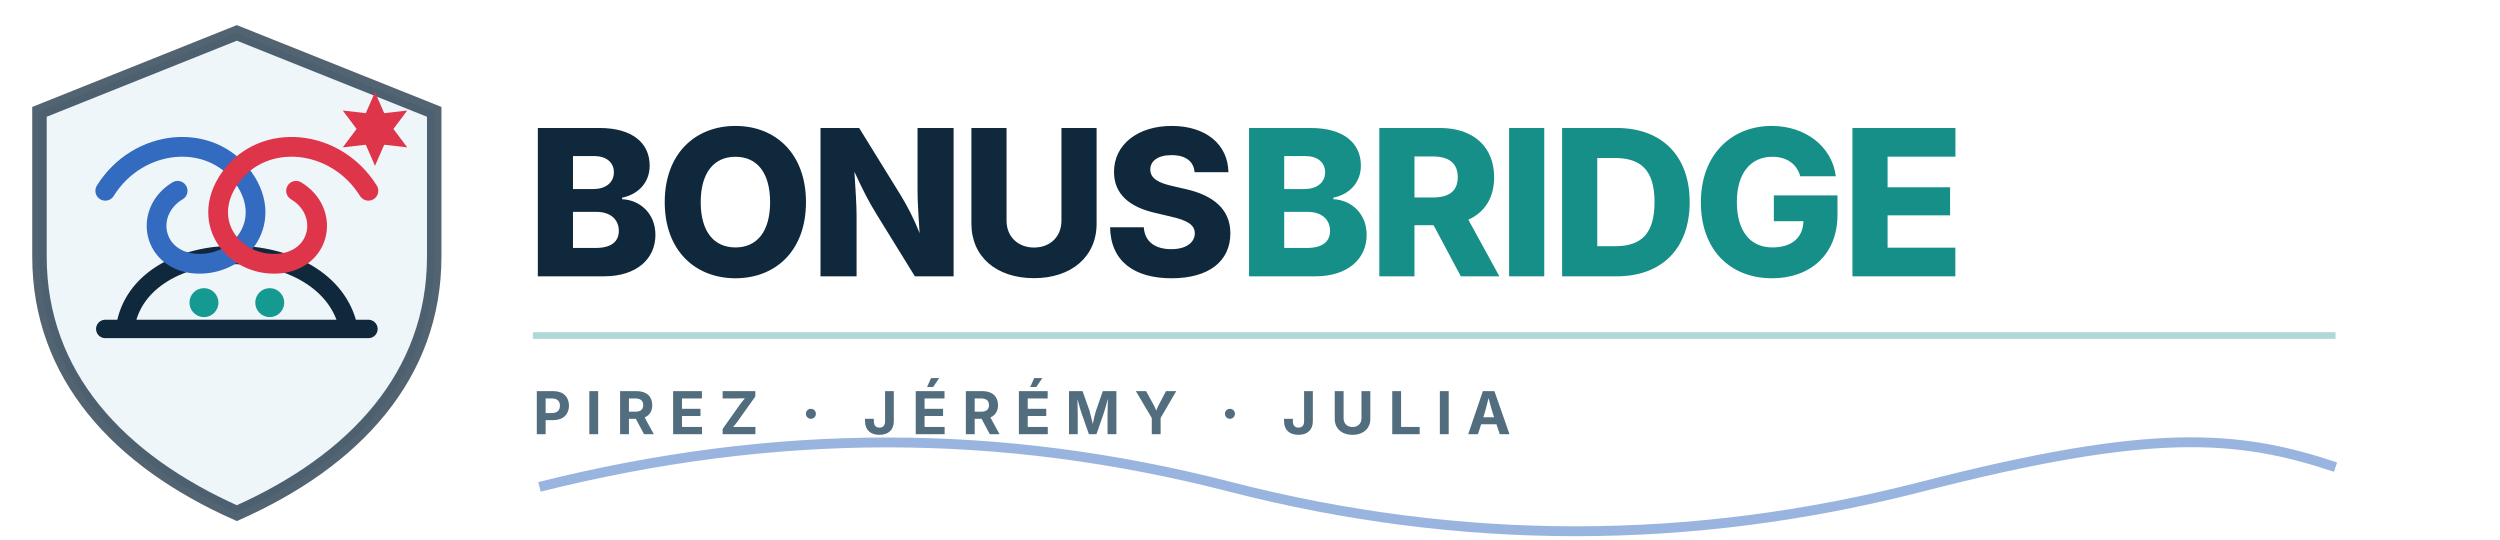
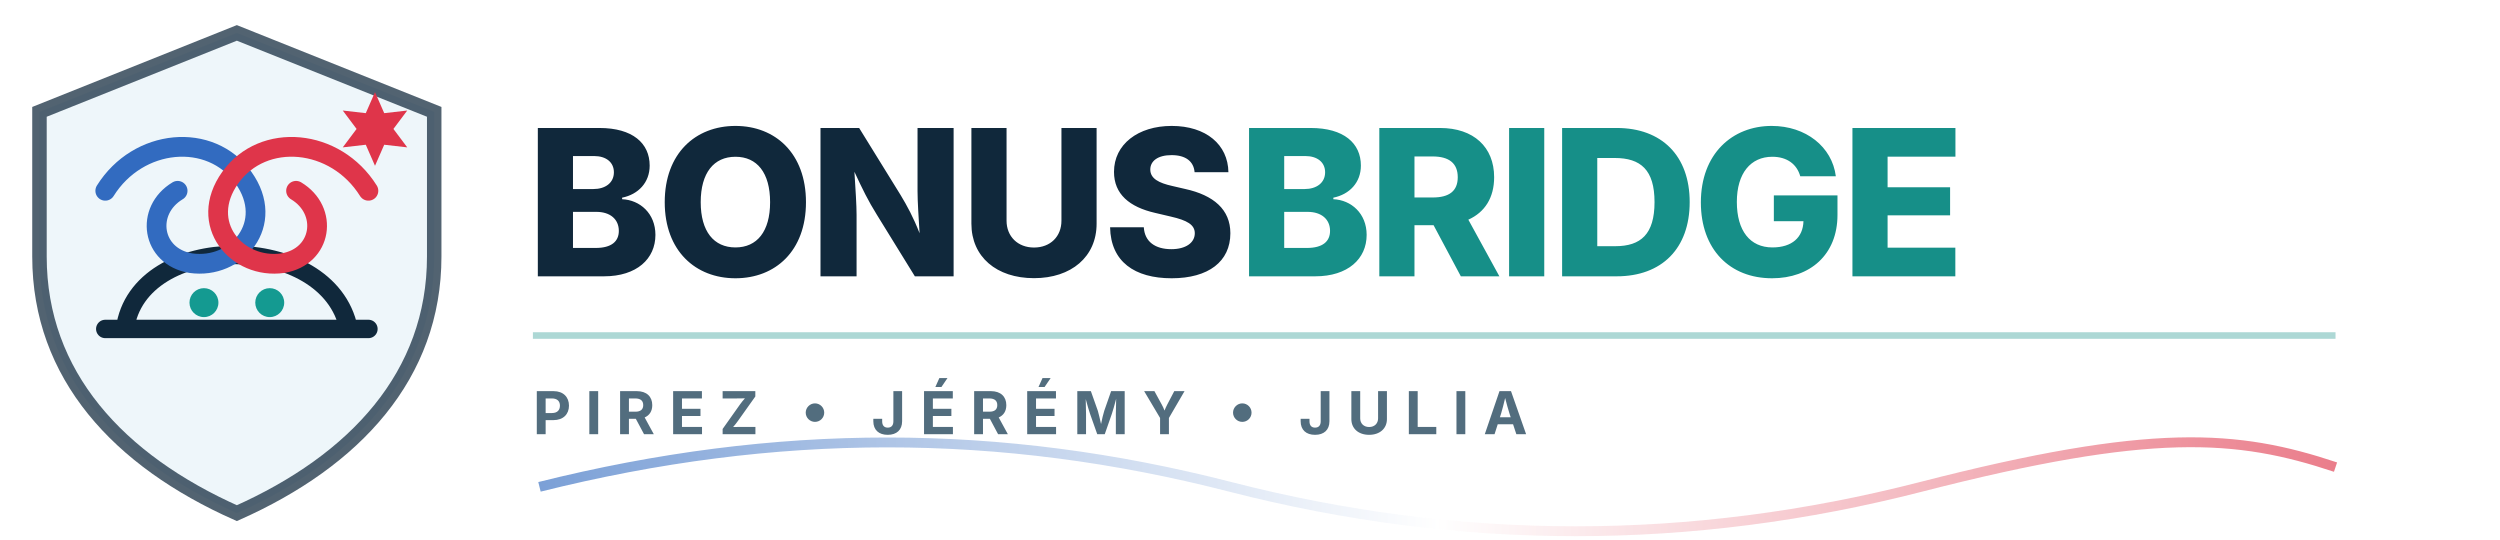
<svg xmlns="http://www.w3.org/2000/svg" viewBox="0 0 380 82" role="img" aria-labelledby="title desc">
  <g transform="translate(2 4)">
    <path d="M34 1 64 13v22c0 18-12 31-30 39C16 66 4 53 4 35V13Z" fill="#eef6fa" stroke="#10283b" stroke-opacity=".72" stroke-width="2.2" />
    <path d="M14 46h40M17 46c2-15 31-15 34 0" fill="none" stroke="#10283b" stroke-width="2.8" stroke-linecap="round" />
    <path d="M14 25c5-8 16-9 21-2 5 7-1 14-8 13-6-1-7-8-2-11" fill="none" stroke="#326bc0" stroke-width="3" stroke-linecap="round" />
    <path d="M54 25c-5-8-16-9-21-2-5 7 1 14 8 13 6-1 7-8 2-11" fill="none" stroke="#df354a" stroke-width="3" stroke-linecap="round" />
    <path d="m55 10 1.4 3.2 3.5-.4-2.1 2.8 2.1 2.8-3.5-.4-1.4 3.2-1.4-3.2-3.5.4 2.1-2.8-2.1-2.8 3.5.4Z" fill="#df354a" />
    <circle cx="29" cy="42" r="2.2" fill="#149a91" />
    <circle cx="39" cy="42" r="2.2" fill="#149a91" />
  </g>
  <text x="80" y="42" fill="#10283b" font-family="Inter,Segoe UI,sans-serif" font-size="31" font-weight="760" letter-spacing="-.8">BONUS<tspan fill="#168f88">BRIDGE</tspan>
  </text>
  <path d="M81 51h274" stroke="#168f88" stroke-opacity=".35" />
-   <text x="81" y="66" fill="#526d7e" font-family="Inter,Segoe UI,sans-serif" font-size="9" font-weight="650" letter-spacing="2.15">PIREZ · JÉRÉMY · JULIA</text>
-   <path d="M82 74c36-9 70-9 105 0s70 9 105 0 48-8 63-3" fill="none" stroke="#326bc0" stroke-opacity=".5" stroke-width="1.5" />
+   <text x="81" y="66" fill="#526d7e" font-family="Inter,Segoe UI,sans-serif" font-size="9" font-weight="650" letter-spacing="2.15">PIREZ • JÉRÉMY • JULIA</text>
+   <path d="M82 74c36-9 70-9 105 0s70 9 105 0 48-8 63-3" fill="none" stroke="url(#bridge)" stroke-opacity=".65" stroke-width="1.5" />
+   <defs>
+     <linearGradient id="bridge">
+       <stop stop-color="#326bc0" />
+       <stop offset=".5" stop-color="#fff" />
+       <stop offset="1" stop-color="#df354a" />
+     </linearGradient>
+   </defs>
</svg>
